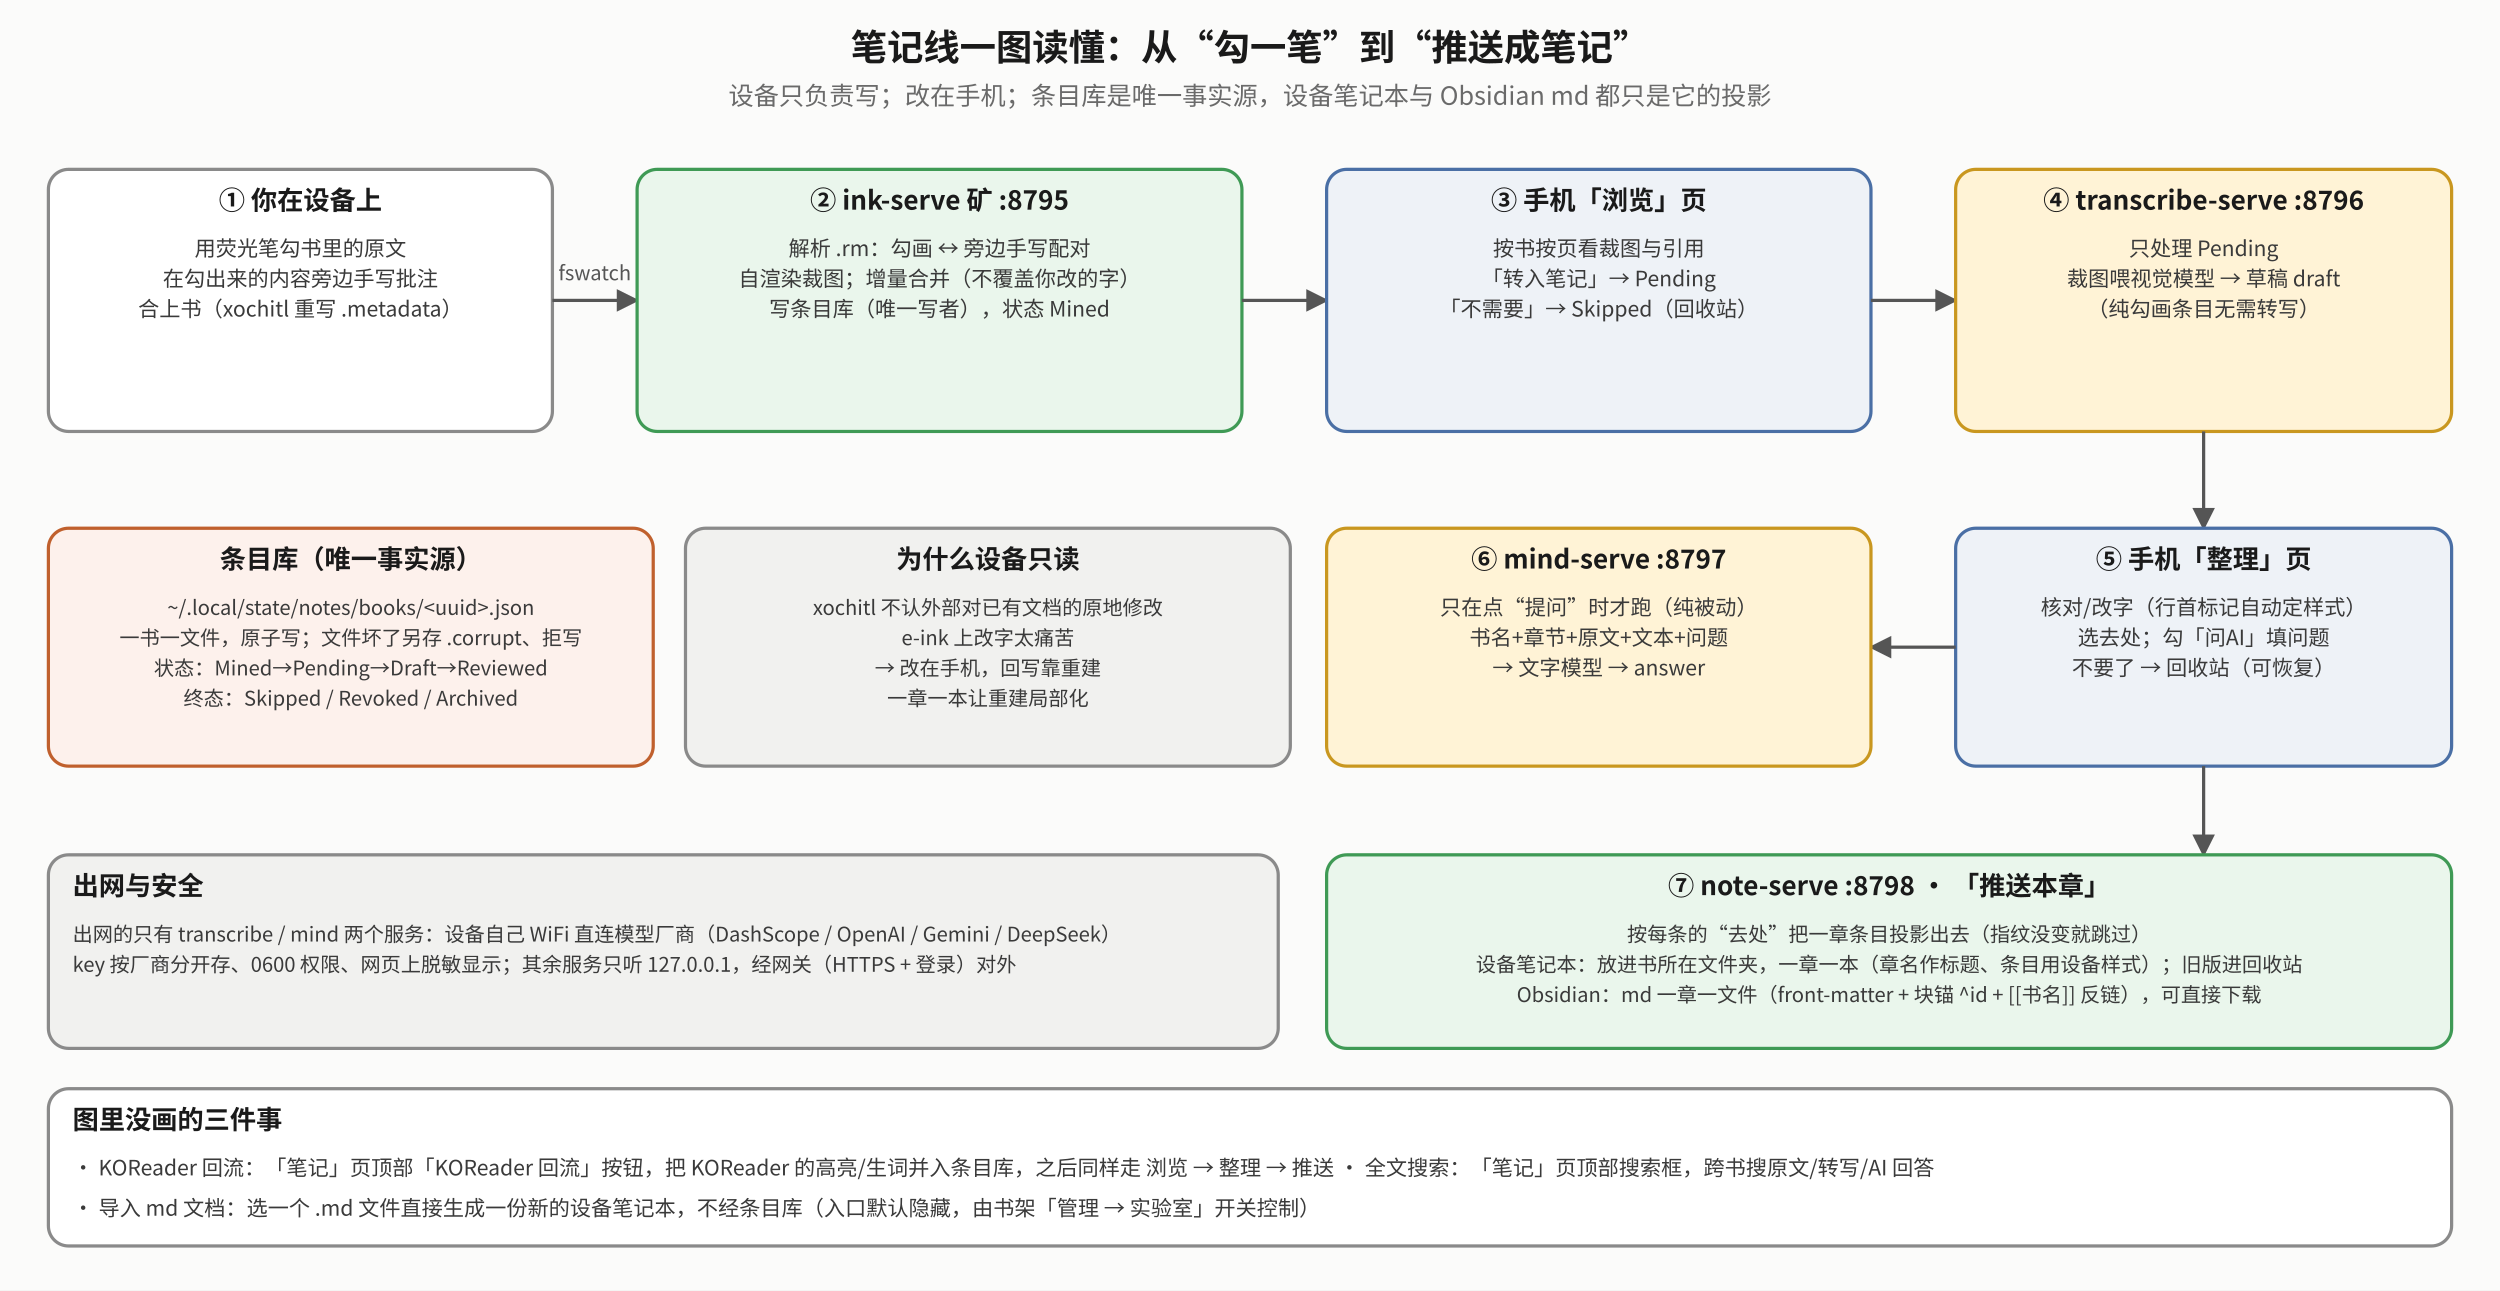
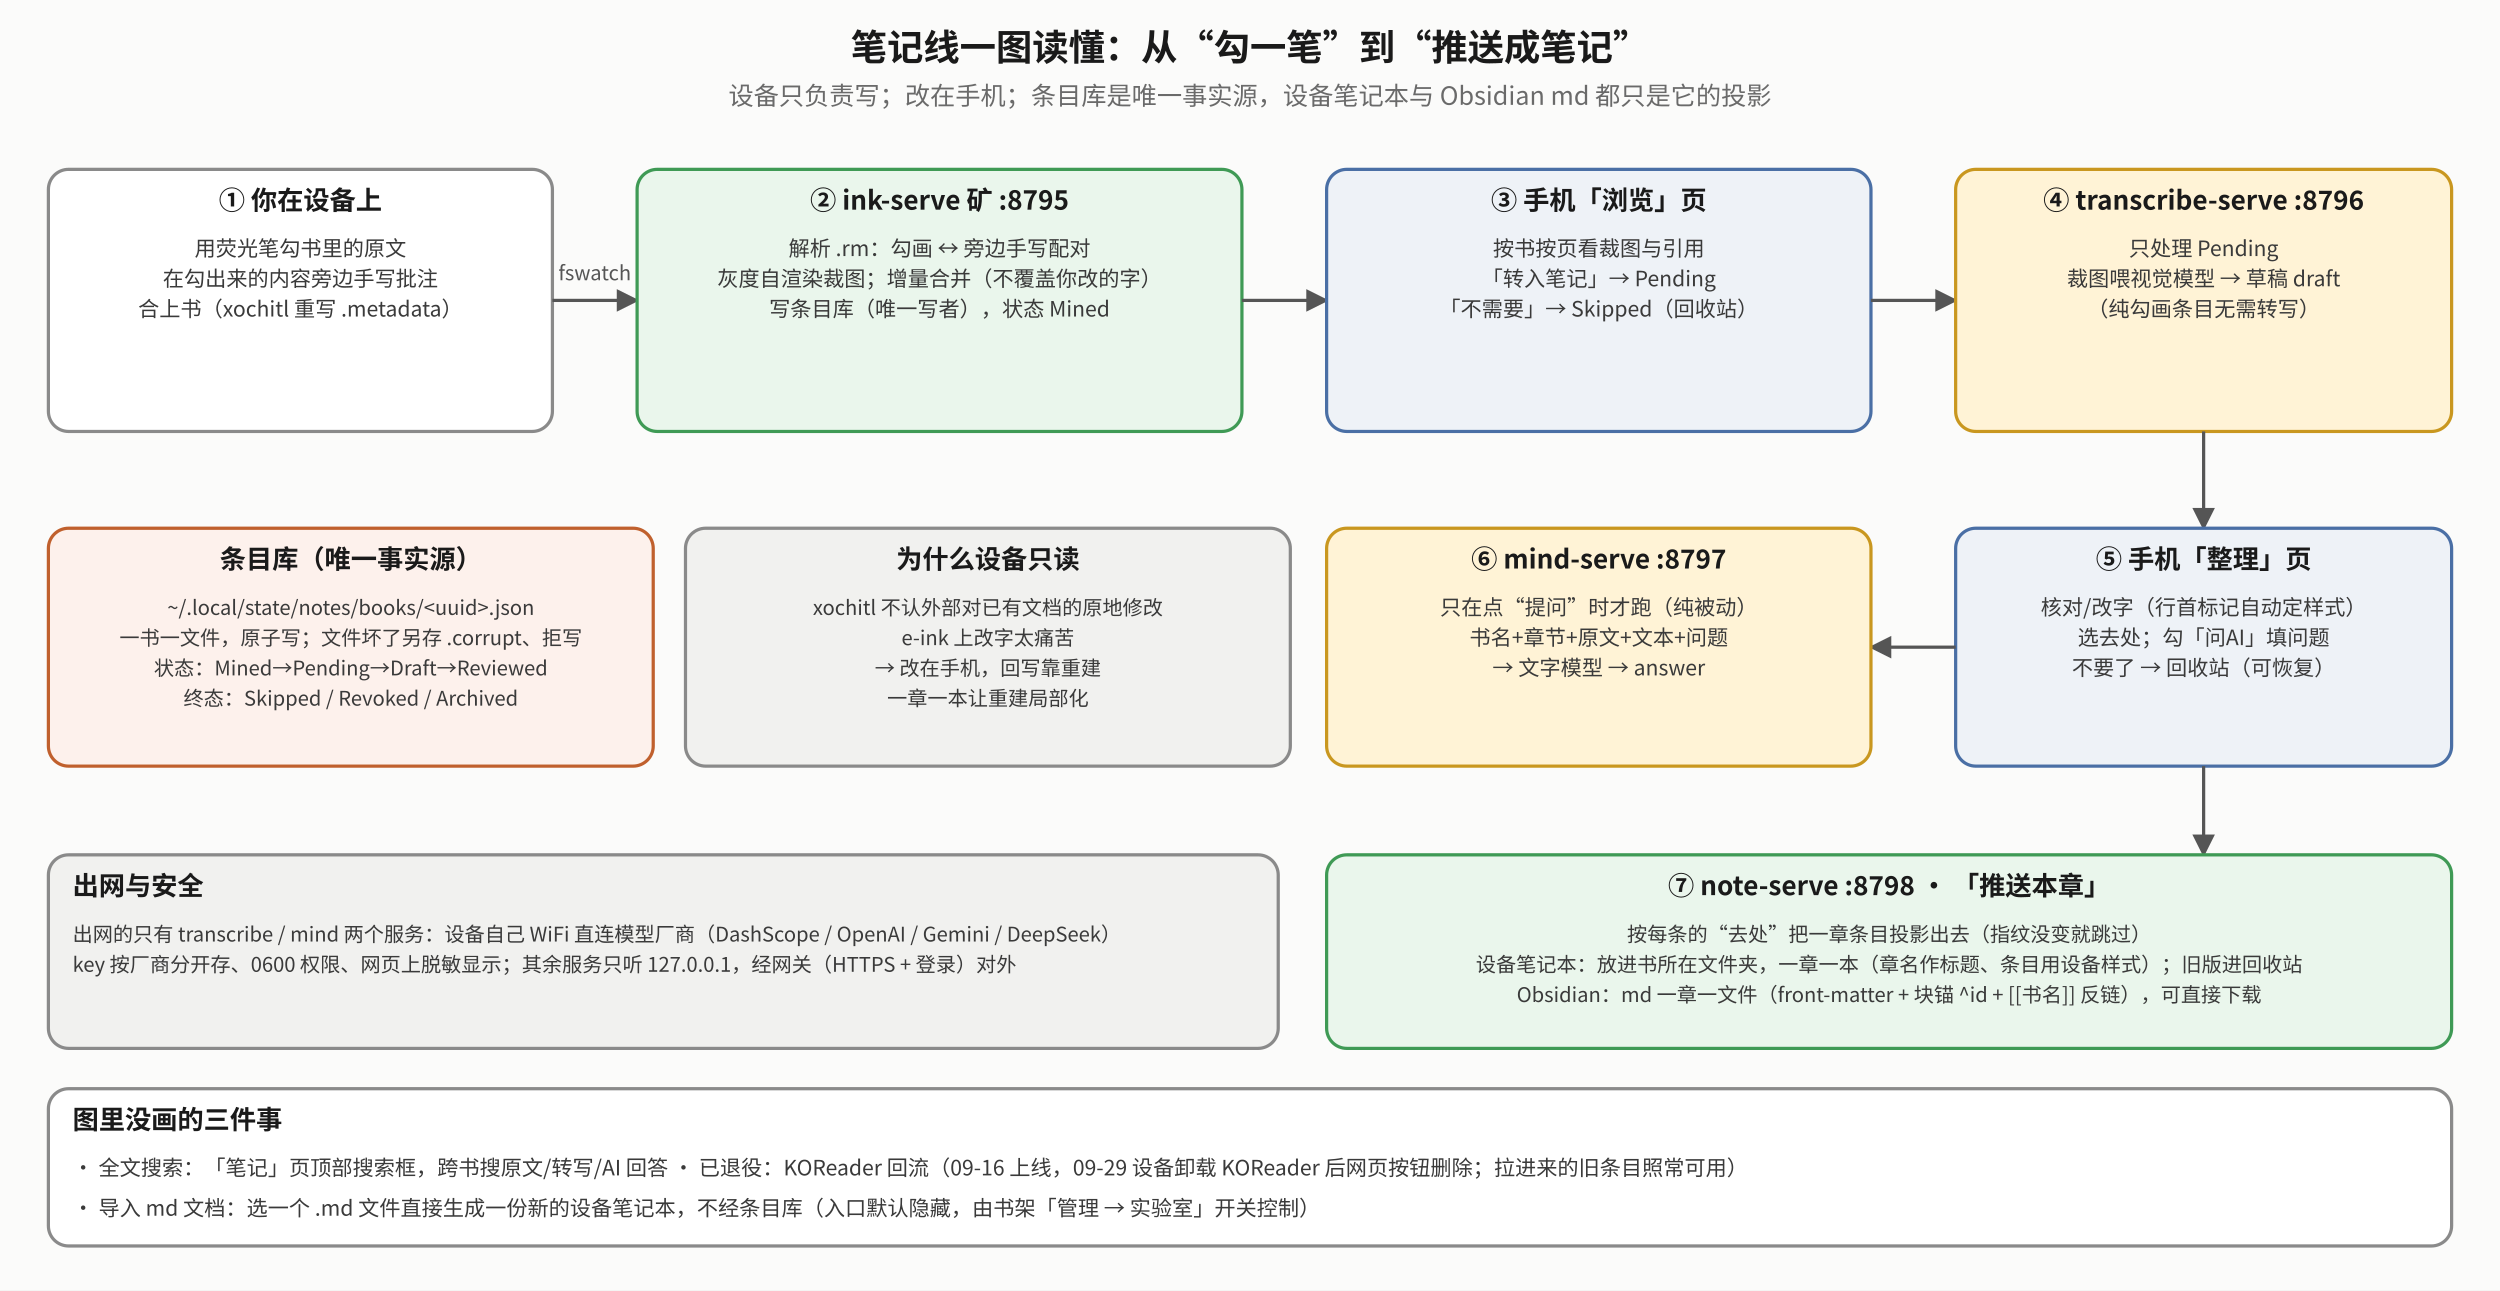
<svg xmlns="http://www.w3.org/2000/svg" viewBox="0 0 1240 640" font-family="Noto Sans CJK SC, sans-serif">
  <defs>
    <marker id="mk" viewBox="0 0 10 10" refX="9" refY="5" markerWidth="7" markerHeight="7" orient="auto-start-reverse">
      <path d="M0,0 L10,5 L0,10 z" fill="#555" />
    </marker>
    <marker id="mr" viewBox="0 0 10 10" refX="9" refY="5" markerWidth="7" markerHeight="7" orient="auto-start-reverse">
      <path d="M0,0 L10,5 L0,10 z" fill="#b0451f" />
    </marker>
    <marker id="mg" viewBox="0 0 10 10" refX="9" refY="5" markerWidth="7" markerHeight="7" orient="auto-start-reverse">
      <path d="M0,0 L10,5 L0,10 z" fill="#2f7d45" />
    </marker>
  </defs>
  <rect x="0" y="0" width="1240" height="640" fill="#fbfbfa" />
  <text x="620.0" y="30" text-anchor="middle" font-size="18" font-weight="bold" fill="#1a1a1a">笔记线一图读懂：从“勾一笔”到“推送成笔记”</text>
  <text x="620.0" y="52" text-anchor="middle" font-size="12.5" fill="#6a6a6a">设备只负责写；改在手机；条目库是唯一事实源，设备笔记本与 Obsidian md 都只是它的投影</text>
  <rect x="24" y="84" width="250" height="130" rx="10" fill="#ffffff" stroke="#8a8a8a" stroke-width="1.6" />
  <text x="149.0" y="104" text-anchor="middle" font-size="13" font-weight="bold" fill="#1a1a1a">① 你在设备上</text>
  <text x="149.0" y="127" text-anchor="middle" font-size="10.5" fill="#3a3a3a">用荧光笔勾书里的原文</text>
  <text x="149.0" y="142" text-anchor="middle" font-size="10.5" fill="#3a3a3a">在勾出来的内容旁边手写批注</text>
  <text x="149.0" y="157" text-anchor="middle" font-size="10.5" fill="#3a3a3a">合上书（xochitl 重写 .metadata）</text>
  <polyline points="274,149 316,149" fill="none" stroke="#555" stroke-width="1.6" marker-end="url(#mk)" />
  <text x="295.0" y="139" text-anchor="middle" font-size="10" fill="#555">fswatch</text>
  <rect x="316" y="84" width="300" height="130" rx="10" fill="#eaf6ec" stroke="#3f9a55" stroke-width="1.6" />
  <text x="466.0" y="104" text-anchor="middle" font-size="13" font-weight="bold" fill="#1a1a1a">② ink-serve 矿 :8795</text>
  <text x="466.0" y="127" text-anchor="middle" font-size="10.5" fill="#3a3a3a">解析 .rm：勾画 ↔ 旁边手写配对</text>
-   <text x="466.0" y="142" text-anchor="middle" font-size="10.5" fill="#3a3a3a">自渲染裁图；增量合并（不覆盖你改的字）</text>
+   <text x="466.0" y="142" text-anchor="middle" font-size="10.5" fill="#3a3a3a">灰度自渲染裁图；增量合并（不覆盖你改的字）</text>
  <text x="466.0" y="157" text-anchor="middle" font-size="10.5" fill="#3a3a3a">写条目库（唯一写者），状态 Mined</text>
  <polyline points="616,149 658,149" fill="none" stroke="#555" stroke-width="1.6" marker-end="url(#mk)" />
  <rect x="658" y="84" width="270" height="130" rx="10" fill="#eef2f7" stroke="#4a6fa5" stroke-width="1.6" />
  <text x="793.0" y="104" text-anchor="middle" font-size="13" font-weight="bold" fill="#1a1a1a">③ 手机「浏览」页</text>
  <text x="793.0" y="127" text-anchor="middle" font-size="10.5" fill="#3a3a3a">按书按页看裁图与引用</text>
  <text x="793.0" y="142" text-anchor="middle" font-size="10.5" fill="#3a3a3a">「转入笔记」→ Pending</text>
  <text x="793.0" y="157" text-anchor="middle" font-size="10.5" fill="#3a3a3a">「不需要」→ Skipped（回收站）</text>
  <polyline points="928,149 970,149" fill="none" stroke="#555" stroke-width="1.6" marker-end="url(#mk)" />
  <rect x="970" y="84" width="246" height="130" rx="10" fill="#fff3d6" stroke="#c9971f" stroke-width="1.6" />
  <text x="1093.0" y="104" text-anchor="middle" font-size="13" font-weight="bold" fill="#1a1a1a">④ transcribe-serve :8796</text>
  <text x="1093.0" y="127" text-anchor="middle" font-size="10.5" fill="#3a3a3a">只处理 Pending</text>
  <text x="1093.0" y="142" text-anchor="middle" font-size="10.5" fill="#3a3a3a">裁图喂视觉模型 → 草稿 draft</text>
  <text x="1093.0" y="157" text-anchor="middle" font-size="10.5" fill="#3a3a3a">（纯勾画条目无需转写）</text>
  <polyline points="1093,214 1093,262" fill="none" stroke="#555" stroke-width="1.6" marker-end="url(#mk)" />
  <rect x="970" y="262" width="246" height="118" rx="10" fill="#eef2f7" stroke="#4a6fa5" stroke-width="1.6" />
  <text x="1093.0" y="282" text-anchor="middle" font-size="13" font-weight="bold" fill="#1a1a1a">⑤ 手机「整理」页</text>
  <text x="1093.0" y="305" text-anchor="middle" font-size="10.5" fill="#3a3a3a">核对/改字（行首标记自动定样式）</text>
  <text x="1093.0" y="320" text-anchor="middle" font-size="10.5" fill="#3a3a3a">选去处；勾「问AI」填问题</text>
  <text x="1093.0" y="335" text-anchor="middle" font-size="10.5" fill="#3a3a3a">不要了 → 回收站（可恢复）</text>
  <polyline points="970,321 928,321" fill="none" stroke="#555" stroke-width="1.6" marker-end="url(#mk)" />
  <rect x="658" y="262" width="270" height="118" rx="10" fill="#fff3d6" stroke="#c9971f" stroke-width="1.6" />
  <text x="793.0" y="282" text-anchor="middle" font-size="13" font-weight="bold" fill="#1a1a1a">⑥ mind-serve :8797</text>
  <text x="793.0" y="305" text-anchor="middle" font-size="10.5" fill="#3a3a3a">只在点“提问”时才跑（纯被动）</text>
  <text x="793.0" y="320" text-anchor="middle" font-size="10.5" fill="#3a3a3a">书名+章节+原文+文本+问题</text>
  <text x="793.0" y="335" text-anchor="middle" font-size="10.5" fill="#3a3a3a">→ 文字模型 → answer</text>
  <text x="949" y="258" text-anchor="start" font-size="10" fill="#1a1a1a" />
  <polyline points="1093,380 1093,424" fill="none" stroke="#555" stroke-width="1.6" marker-end="url(#mk)" />
  <rect x="658" y="424" width="558" height="96" rx="10" fill="#eaf6ec" stroke="#3f9a55" stroke-width="1.6" />
  <text x="937.0" y="444" text-anchor="middle" font-size="13" font-weight="bold" fill="#1a1a1a">⑦ note-serve :8798 · 「推送本章」</text>
  <text x="937.0" y="467" text-anchor="middle" font-size="10" fill="#3a3a3a">按每条的“去处”把一章条目投影出去（指纹没变就跳过）</text>
  <text x="937.0" y="482" text-anchor="middle" font-size="10" fill="#3a3a3a">设备笔记本：放进书所在文件夹，一章一本（章名作标题、条目用设备样式）；旧版进回收站</text>
  <text x="937.0" y="497" text-anchor="middle" font-size="10" fill="#3a3a3a">Obsidian：md 一章一文件（front-matter + 块锚 ^id + [[书名]] 反链），可直接下载</text>
  <rect x="24" y="262" width="300" height="118" rx="10" fill="#fdf1ec" stroke="#c0602d" stroke-width="1.6" />
  <text x="174.0" y="282" text-anchor="middle" font-size="13" font-weight="bold" fill="#1a1a1a">条目库（唯一事实源）</text>
  <text x="174.0" y="305" text-anchor="middle" font-size="10" fill="#3a3a3a">~/.local/state/notes/books/&lt;uuid&gt;.json</text>
  <text x="174.0" y="320" text-anchor="middle" font-size="10" fill="#3a3a3a">一书一文件，原子写；文件坏了另存 .corrupt、拒写</text>
  <text x="174.0" y="335" text-anchor="middle" font-size="10" fill="#3a3a3a">状态：Mined→Pending→Draft→Reviewed</text>
  <text x="174.0" y="350" text-anchor="middle" font-size="10" fill="#3a3a3a">终态：Skipped / Revoked / Archived</text>
  <rect x="340" y="262" width="300" height="118" rx="10" fill="#f1f1ef" stroke="#8a8a8a" stroke-width="1.6" />
  <text x="490.0" y="282" text-anchor="middle" font-size="13" font-weight="bold" fill="#1a1a1a">为什么设备只读</text>
  <text x="490.0" y="305" text-anchor="middle" font-size="10" fill="#3a3a3a">xochitl 不认外部对已有文档的原地修改</text>
  <text x="490.0" y="320" text-anchor="middle" font-size="10" fill="#3a3a3a">e-ink 上改字太痛苦</text>
  <text x="490.0" y="335" text-anchor="middle" font-size="10" fill="#3a3a3a">→ 改在手机，回写靠重建</text>
  <text x="490.0" y="350" text-anchor="middle" font-size="10" fill="#3a3a3a">一章一本让重建局部化</text>
  <rect x="24" y="424" width="610" height="96" rx="10" fill="#f1f1ef" stroke="#8a8a8a" stroke-width="1.6" />
  <text x="36" y="444" text-anchor="start" font-size="13" font-weight="bold" fill="#1a1a1a">出网与安全</text>
  <text x="36" y="467" text-anchor="start" font-size="10" fill="#3a3a3a">出网的只有 transcribe / mind 两个服务：设备自己 WiFi 直连模型厂商（DashScope / OpenAI / Gemini / DeepSeek）</text>
  <text x="36" y="482" text-anchor="start" font-size="10" fill="#3a3a3a">key 按厂商分开存、0600 权限、网页上脱敏显示；其余服务只听 127.0.0.1，经网关（HTTPS + 登录）对外</text>
  <rect x="24" y="540" width="1192" height="78" rx="10" fill="#ffffff" stroke="#8a8a8a" stroke-width="1.6" />
  <text x="36" y="560" text-anchor="start" font-size="13" font-weight="bold" fill="#1a1a1a">图里没画的三件事</text>
-   <text x="36" y="583" text-anchor="start" font-size="10.5" fill="#3a3a3a">· KOReader 回流：「笔记」页顶部「KOReader 回流」按钮，把 KOReader 的高亮/生词并入条目库，之后同样走 浏览 → 整理 → 推送   · 全文搜索：「笔记」页顶部搜索框，跨书搜原文/转写/AI 回答</text>
+   <text x="36" y="583" text-anchor="start" font-size="10.5" fill="#3a3a3a">· 全文搜索：「笔记」页顶部搜索框，跨书搜原文/转写/AI 回答   · 已退役：KOReader 回流（09-16 上线，09-29 设备卸载 KOReader 后网页按钮删除；拉进来的旧条目照常可用）</text>
  <text x="36" y="603" text-anchor="start" font-size="10.5" fill="#3a3a3a">· 导入 md 文档：选一个 .md 文件直接生成一份新的设备笔记本，不经条目库（入口默认隐藏，由书架「管理 → 实验室」开关控制）</text>
</svg>
